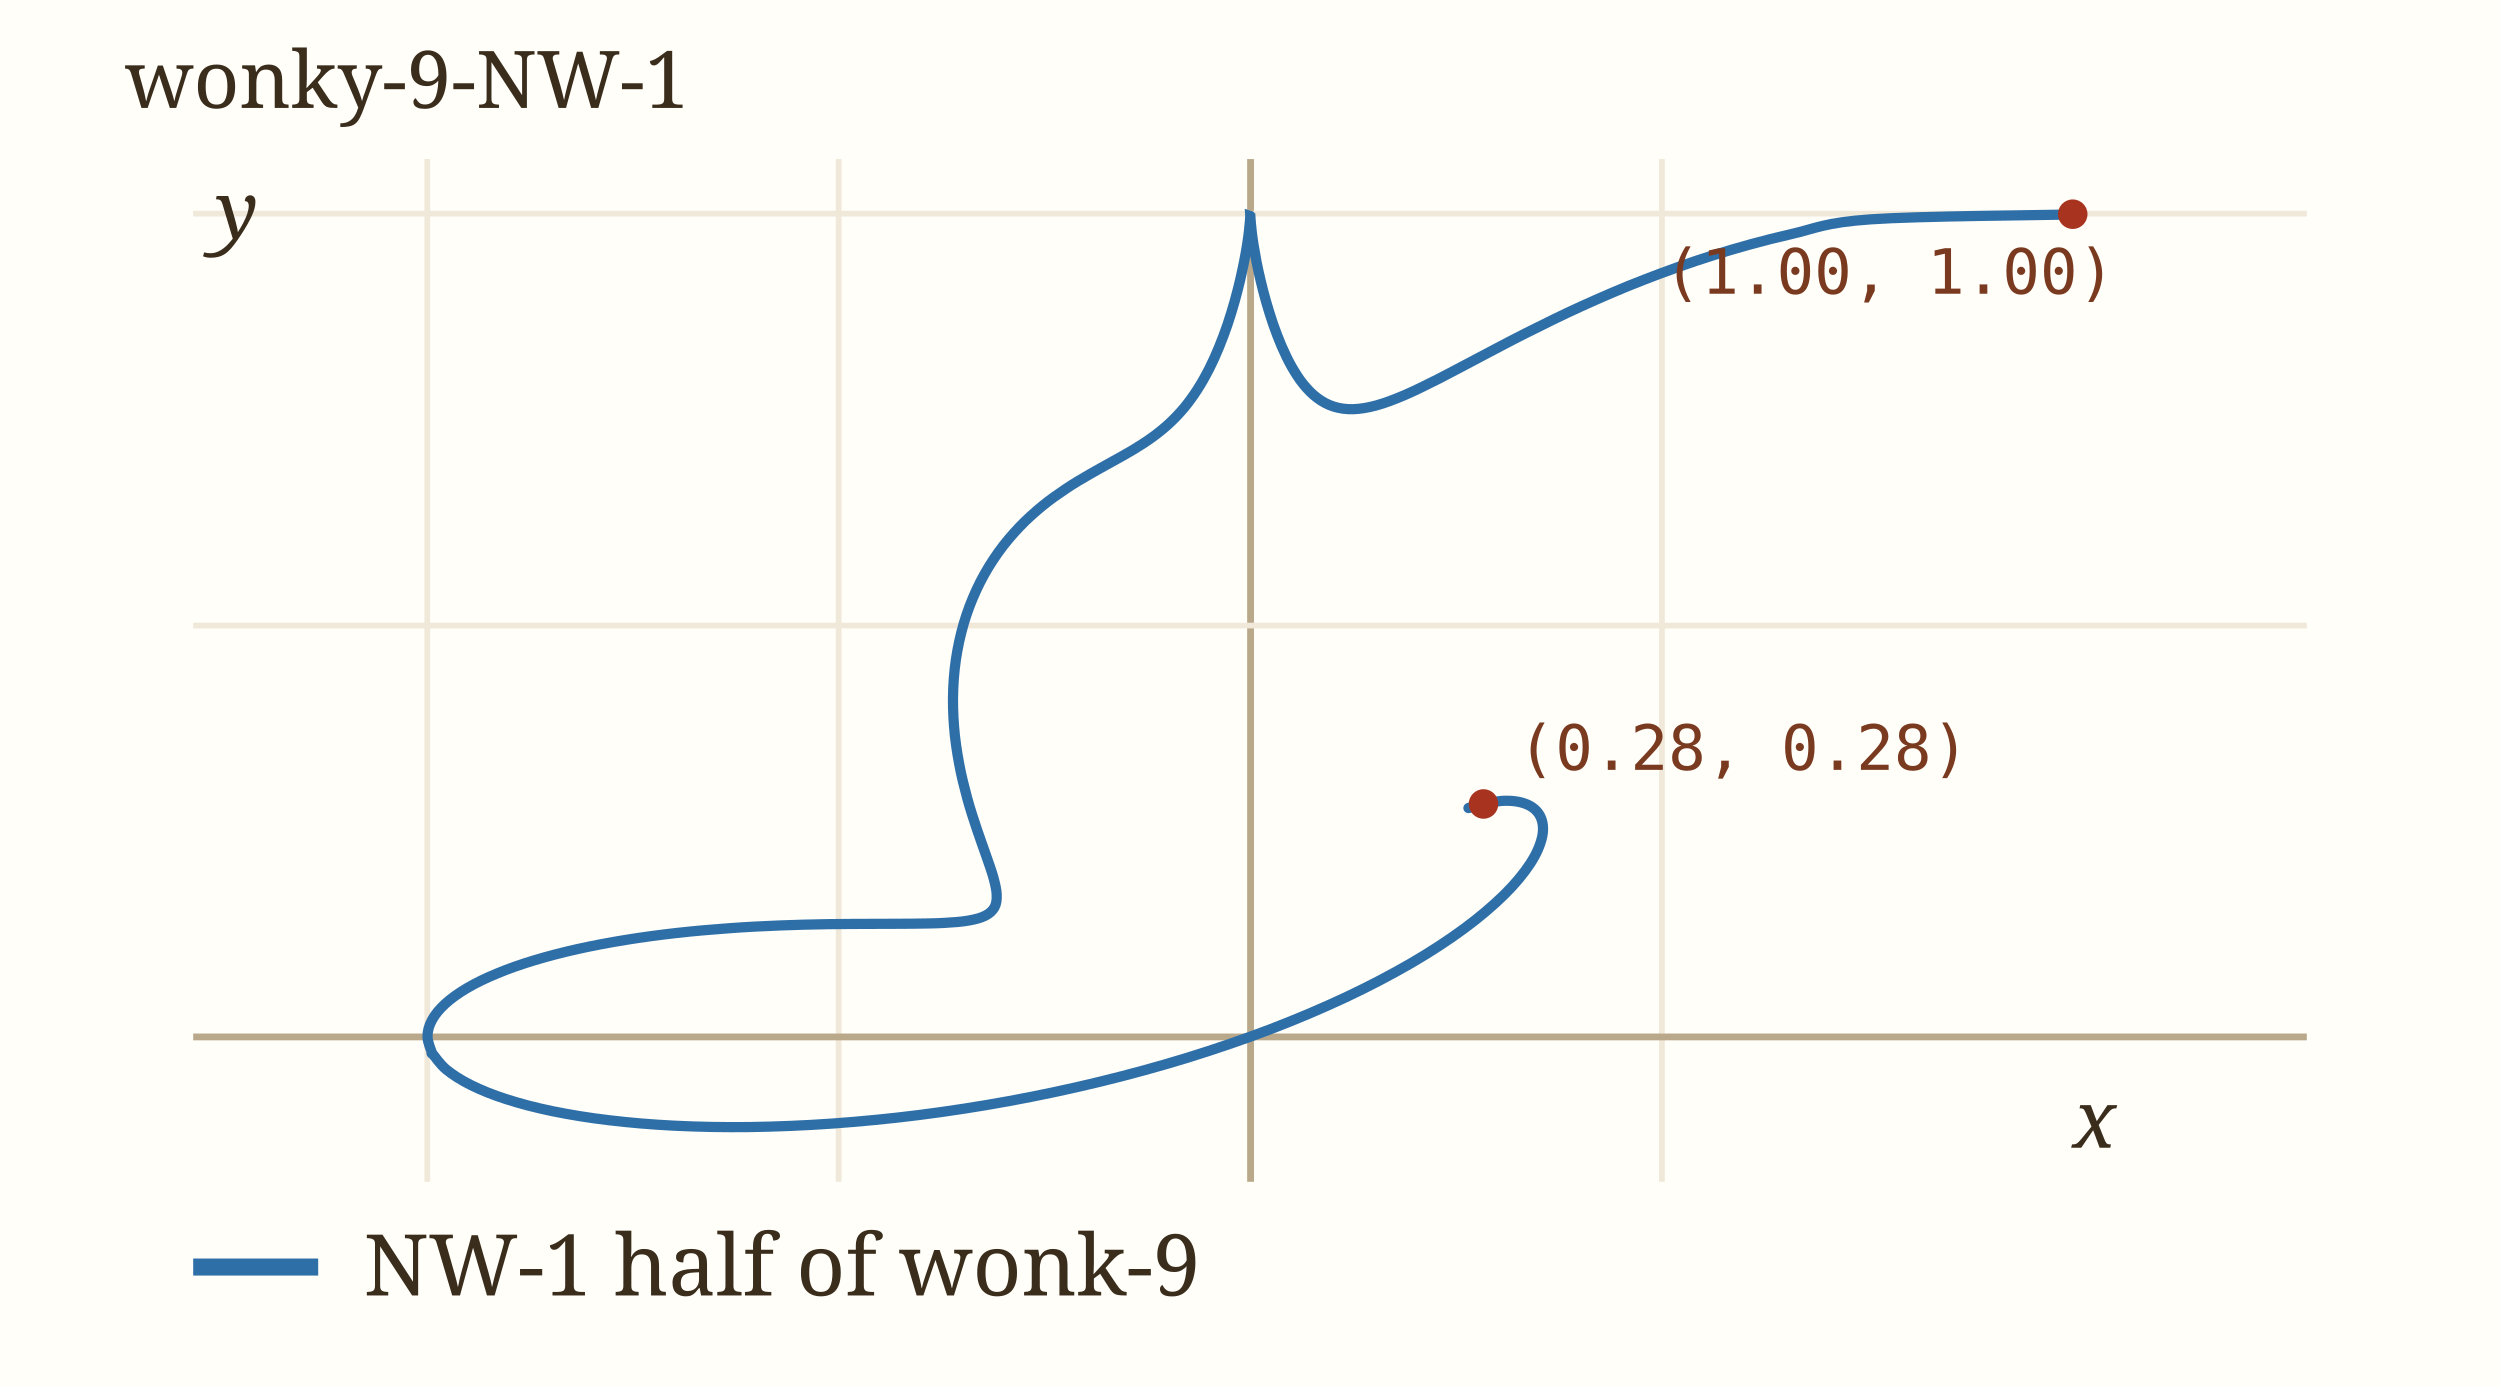
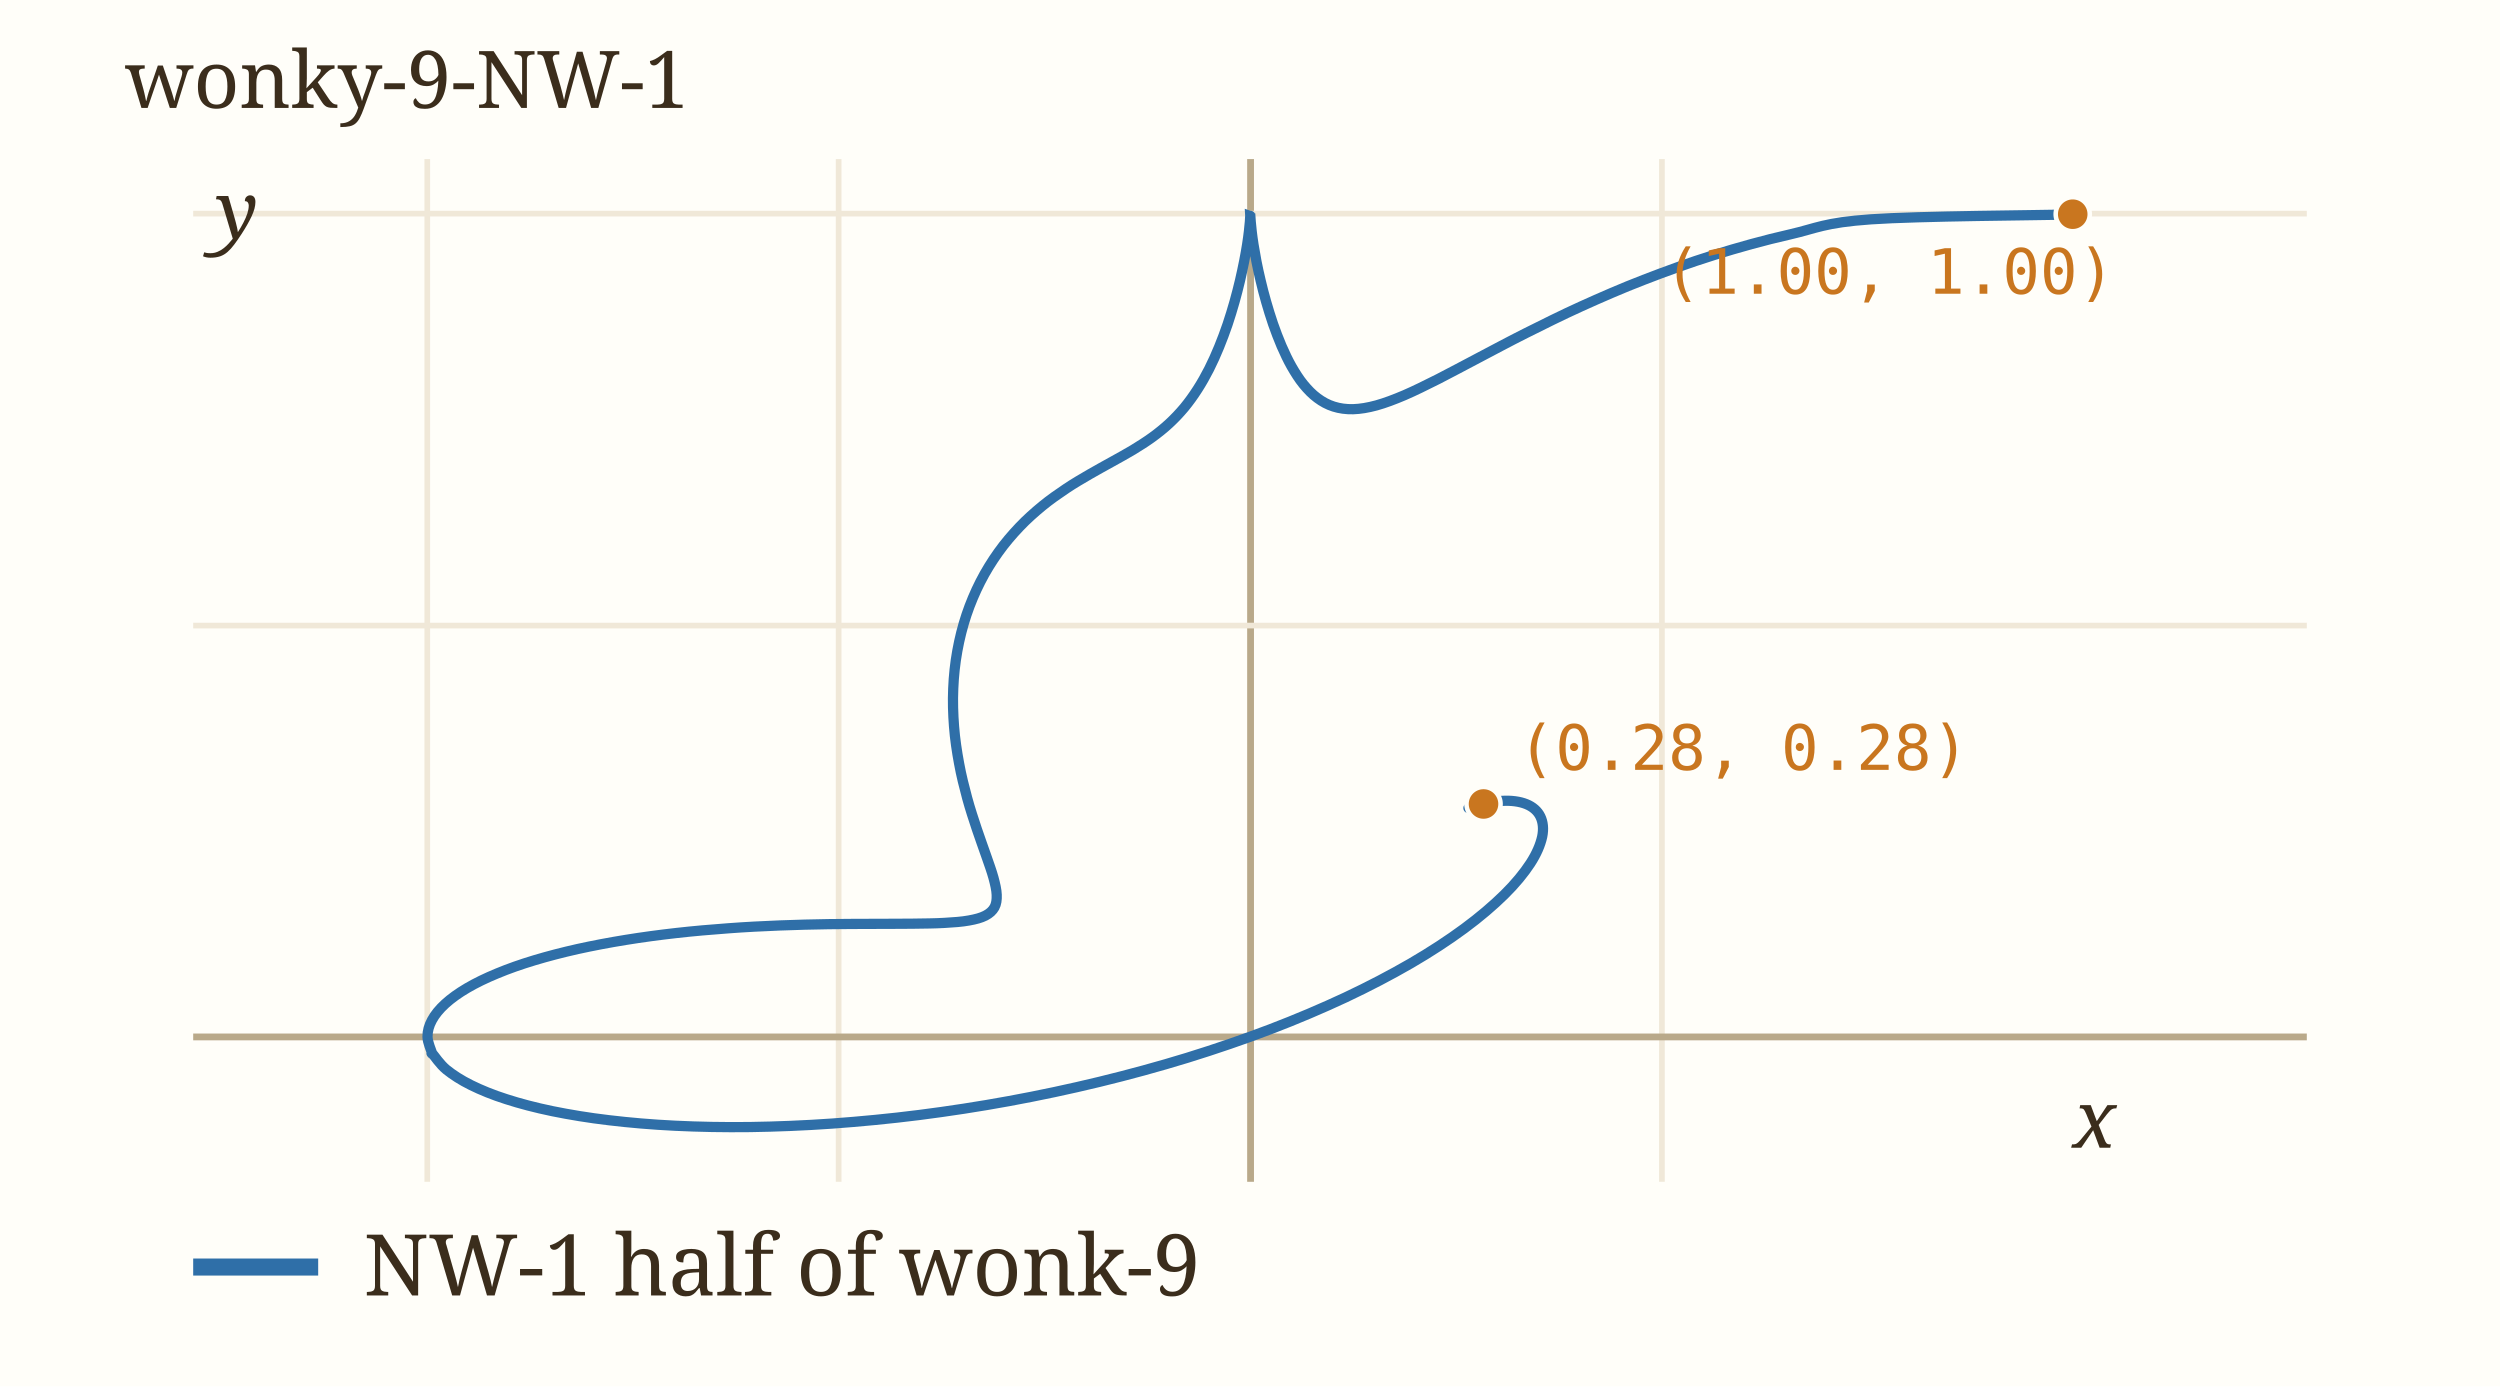
<svg xmlns="http://www.w3.org/2000/svg" viewBox="0 0 440 244" width="440" height="244" role="img" aria-label="wonky-9-NW-1" data-panel="wonky-9-NW-1">
  <rect x="0" y="0" width="440" height="244" fill="#fffef9" />
  <clipPath id="clip-wonky-9-NW-1">
    <rect x="34" y="28" width="372" height="180" />
  </clipPath>
  <g clip-path="url(#clip-wonky-9-NW-1)">
    <line x1="75.2" x2="75.2" y1="28" y2="208" stroke="#f0e8d8" stroke-width="1" />
    <text x="75.2" y="222.0" font-family="ui-monospace, Menlo, monospace" font-size="11" fill="#9c8a6a" text-anchor="middle">-1</text>
    <line x1="147.6" x2="147.6" y1="28" y2="208" stroke="#f0e8d8" stroke-width="1" />
    <text x="147.6" y="222.0" font-family="ui-monospace, Menlo, monospace" font-size="11" fill="#9c8a6a" text-anchor="middle">-0.5</text>
    <line x1="220.1" x2="220.1" y1="28" y2="208" stroke="#b9a98a" stroke-width="1.2" />
    <line x1="292.5" x2="292.5" y1="28" y2="208" stroke="#f0e8d8" stroke-width="1" />
    <text x="292.5" y="222.0" font-family="ui-monospace, Menlo, monospace" font-size="11" fill="#9c8a6a" text-anchor="middle">0.5</text>
    <line x1="34" x2="406" y1="182.5" y2="182.5" stroke="#b9a98a" stroke-width="1.2" />
    <line x1="34" x2="406" y1="110.1" y2="110.1" stroke="#f0e8d8" stroke-width="1" />
    <text x="28.0" y="114.1" font-family="ui-monospace, Menlo, monospace" font-size="11" fill="#9c8a6a" text-anchor="end">0.5</text>
    <line x1="34" x2="406" y1="37.6" y2="37.6" stroke="#f0e8d8" stroke-width="1" />
    <text x="28.0" y="41.6" font-family="ui-monospace, Menlo, monospace" font-size="11" fill="#9c8a6a" text-anchor="end">1</text>
    <path d="M364.76,37.75 C358.85,37.89 337.58,38.02 329.29,38.60 C321.01,39.18 319.67,40.20 315.06,41.25 C310.46,42.29 305.94,43.56 301.65,44.89 C297.36,46.23 293.23,47.73 289.33,49.24 C285.43,50.74 281.73,52.37 278.27,53.93 C274.81,55.50 271.58,57.12 268.56,58.63 C265.55,60.14 262.78,61.64 260.20,62.99 C257.63,64.33 255.29,65.61 253.12,66.71 C250.95,67.80 249.00,68.77 247.19,69.55 C245.38,70.32 243.76,70.93 242.25,71.35 C240.75,71.76 239.40,71.98 238.15,72.02 C236.90,72.05 235.78,71.89 234.73,71.56 C233.68,71.23 232.73,70.71 231.85,70.05 C230.96,69.40 230.16,68.56 229.40,67.64 C228.65,66.72 227.97,65.64 227.32,64.51 C226.68,63.39 226.10,62.14 225.55,60.89 C225.01,59.64 224.52,58.31 224.06,57.02 C223.61,55.72 223.21,54.38 222.84,53.11 C222.47,51.84 222.15,50.56 221.87,49.38 C221.58,48.19 221.34,47.04 221.13,45.99 C220.93,44.94 220.76,43.95 220.62,43.07 C220.48,42.20 220.38,41.41 220.30,40.73 C220.22,40.06 220.17,39.48 220.13,39.03 C220.09,38.57 220.08,38.22 220.06,37.99 C220.05,37.76 220.06,37.64 220.05,37.64 C220.05,37.64 220.06,37.76 220.04,37.99 C220.03,38.22 220.02,38.57 219.98,39.03 C219.94,39.48 219.89,40.06 219.81,40.73 C219.73,41.41 219.63,42.20 219.49,43.07 C219.35,43.95 219.18,44.94 218.97,45.99 C218.76,47.04 218.52,48.19 218.24,49.38 C217.96,50.57 217.63,51.85 217.27,53.13 C216.90,54.42 216.50,55.76 216.05,57.09 C215.59,58.41 215.10,59.77 214.56,61.07 C214.02,62.38 213.44,63.69 212.81,64.93 C212.18,66.17 211.50,67.38 210.77,68.51 C210.04,69.65 209.27,70.72 208.44,71.73 C207.60,72.73 206.72,73.66 205.77,74.54 C204.83,75.41 203.83,76.21 202.77,76.98 C201.71,77.75 200.59,78.45 199.42,79.17 C198.25,79.88 197.01,80.54 195.73,81.26 C194.46,81.98 193.12,82.68 191.78,83.47 C190.43,84.26 189.02,85.07 187.64,86.00 C186.25,86.93 184.83,87.92 183.46,89.04 C182.09,90.17 180.71,91.39 179.42,92.75 C178.13,94.11 176.86,95.59 175.72,97.19 C174.57,98.80 173.49,100.54 172.55,102.38 C171.62,104.21 170.78,106.18 170.10,108.21 C169.42,110.24 168.88,112.39 168.49,114.55 C168.10,116.71 167.86,118.96 167.77,121.18 C167.67,123.40 167.74,125.68 167.91,127.87 C168.08,130.07 168.41,132.28 168.80,134.37 C169.18,136.47 169.70,138.52 170.22,140.45 C170.74,142.37 171.36,144.22 171.92,145.91 C172.48,147.60 173.08,149.19 173.57,150.62 C174.06,152.04 174.54,153.34 174.85,154.48 C175.16,155.63 175.39,156.63 175.42,157.49 C175.45,158.36 175.36,159.08 175.03,159.69 C174.69,160.29 174.18,160.76 173.43,161.15 C172.68,161.54 171.71,161.80 170.51,162.01 C169.30,162.23 167.86,162.34 166.20,162.43 C164.54,162.53 162.64,162.54 160.55,162.57 C158.47,162.60 156.15,162.58 153.70,162.60 C151.25,162.61 148.59,162.61 145.84,162.65 C143.10,162.70 140.18,162.76 137.24,162.88 C134.29,163.00 131.23,163.15 128.19,163.38 C125.16,163.60 122.05,163.87 119.03,164.21 C116.01,164.55 112.97,164.96 110.08,165.43 C107.18,165.90 104.33,166.44 101.66,167.03 C98.99,167.63 96.41,168.30 94.05,169.01 C91.69,169.72 89.48,170.50 87.51,171.32 C85.54,172.13 83.75,173.00 82.23,173.89 C80.71,174.78 79.40,175.72 78.37,176.66 C77.33,177.61 76.54,178.58 76.02,179.55 C75.50,180.51 75.23,181.49 75.24,182.46 C75.24,183.43 75.91,184.88 76.05,185.37 C76.18,185.85 75.63,184.89 76.05,185.37 C76.47,185.85 77.42,187.31 78.56,188.25 C79.71,189.18 81.14,190.11 82.90,190.98 C84.66,191.85 86.73,192.70 89.12,193.46 C91.51,194.23 94.23,194.95 97.24,195.57 C100.25,196.18 103.59,196.74 107.19,197.16 C110.79,197.59 114.71,197.93 118.85,198.13 C122.99,198.33 127.43,198.42 132.03,198.36 C136.63,198.29 141.49,198.10 146.45,197.75 C151.40,197.39 156.58,196.90 161.77,196.24 C166.96,195.58 172.31,194.76 177.59,193.79 C182.88,192.82 188.25,191.68 193.48,190.41 C198.71,189.14 203.95,187.71 208.96,186.17 C213.97,184.62 218.91,182.93 223.55,181.16 C228.19,179.39 232.67,177.48 236.80,175.55 C240.92,173.61 244.81,171.57 248.30,169.55 C251.78,167.53 254.96,165.44 257.70,163.42 C260.44,161.40 262.82,159.36 264.76,157.45 C266.70,155.54 268.23,153.66 269.34,151.96 C270.45,150.26 271.12,148.65 271.42,147.27 C271.71,145.89 271.57,144.66 271.10,143.70 C270.64,142.74 269.76,141.97 268.62,141.52 C267.48,141.06 265.97,140.85 264.29,140.96 C262.60,141.08 259.05,142.12 258.51,142.21 C257.97,142.29 260.62,141.59 261.05,141.47" fill="none" stroke="#2f6fa8" stroke-width="1.8" stroke-linecap="round" data-path="wonky-9-NW-1" />
-     <circle cx="261.1" cy="141.5" r="2.6" fill="#a8341f" />
-     <text x="267.1" y="135.5" font-family="ui-monospace, Menlo, monospace" font-size="11" fill="#7a3a20">(0.28, 0.28)</text>
-     <circle cx="364.8" cy="37.7" r="2.6" fill="#a8341f" />
-     <text x="292.8" y="51.7" font-family="ui-monospace, Menlo, monospace" font-size="11" fill="#7a3a20">(1.00, 1.00)</text>
+     <circle cx="261.1" cy="141.5" r="3" fill="#c9761f" stroke="#fffef9" stroke-width="0.8" />
+     <text x="267.1" y="135.5" font-family="ui-monospace, Menlo, monospace" font-size="11" fill="#c9761f">(0.28, 0.28)</text>
+     <circle cx="364.8" cy="37.7" r="3" fill="#c9761f" stroke="#fffef9" stroke-width="0.8" />
+     <text x="292.8" y="51.7" font-family="ui-monospace, Menlo, monospace" font-size="11" fill="#c9761f">(1.00, 1.00)</text>
  </g>
  <text x="364.8" y="202.0" font-family="Georgia, serif" font-size="14" font-style="italic" fill="#3b2d1c">x</text>
  <text x="38.0" y="42.0" font-family="Georgia, serif" font-size="14" font-style="italic" fill="#3b2d1c">y</text>
  <text x="22" y="19" font-family="Georgia, serif" font-size="14" fill="#3b2d1c">wonky-9-NW-1</text>
  <line x1="34" x2="56" y1="223" y2="223" stroke="#2f6fa8" stroke-width="3" />
  <text x="64" y="228" font-family="Georgia, serif" font-size="15" fill="#3b2d1c">NW-1 half of wonk-9</text>
</svg>
